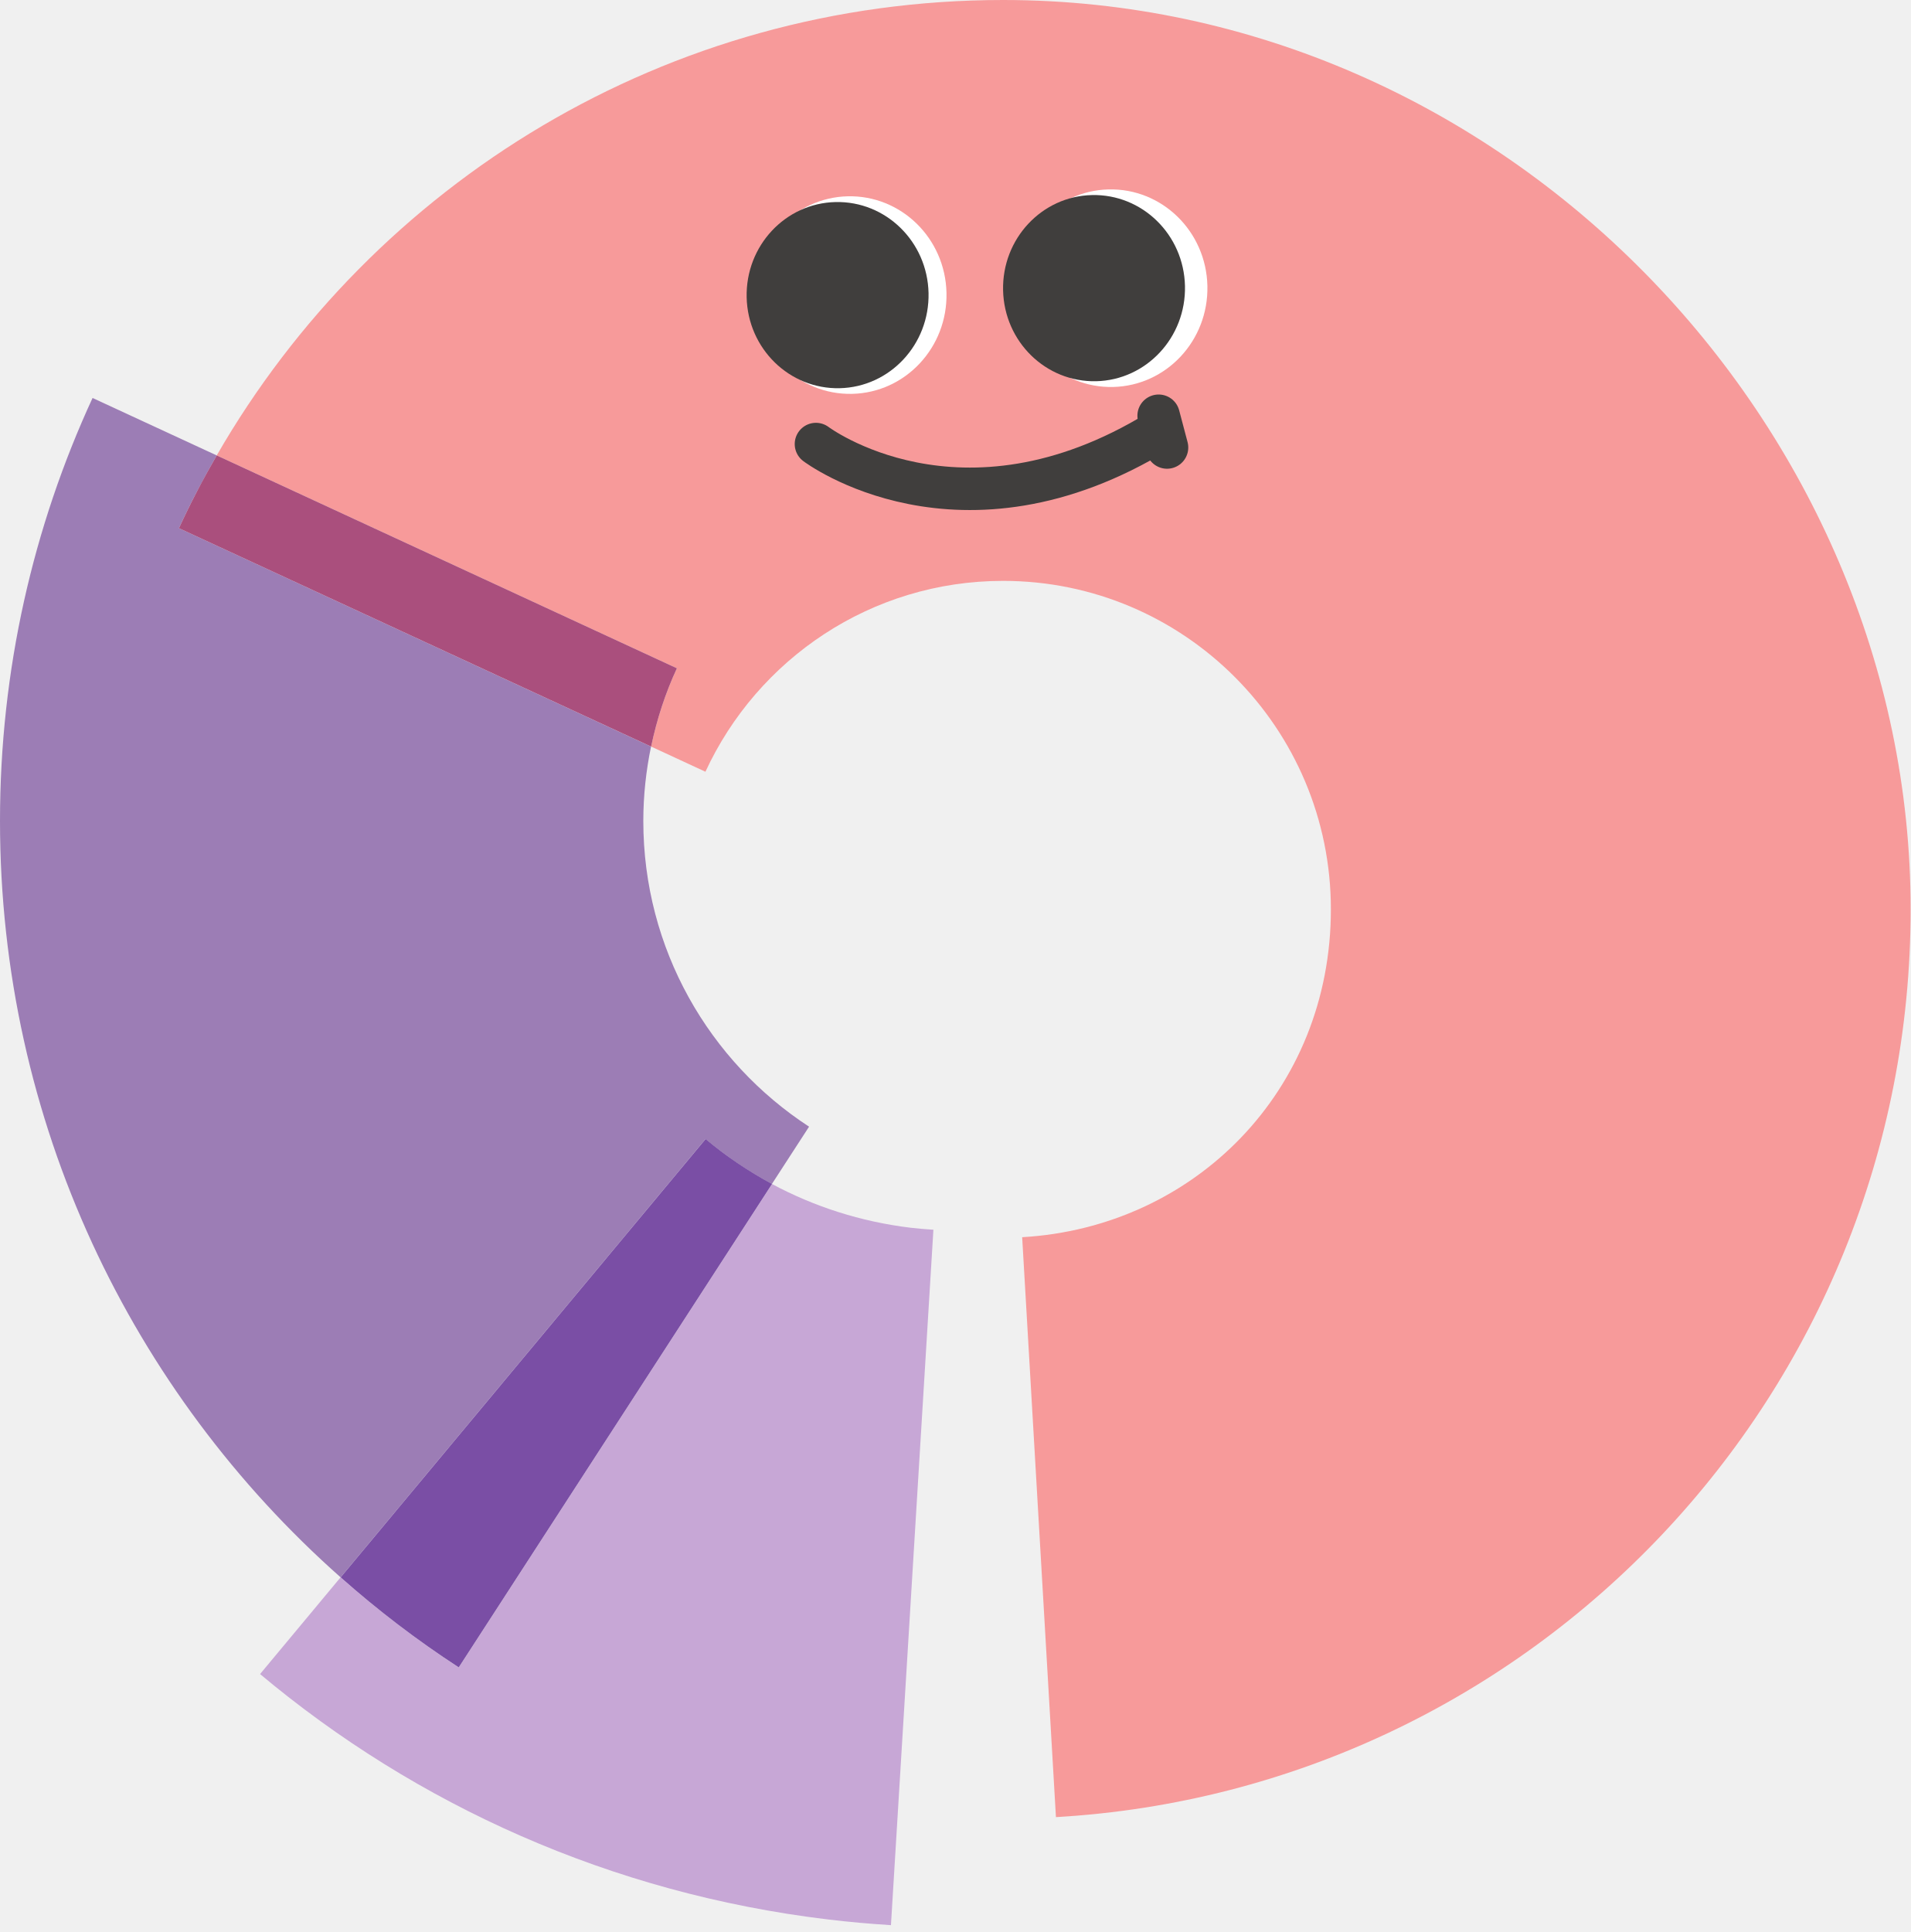
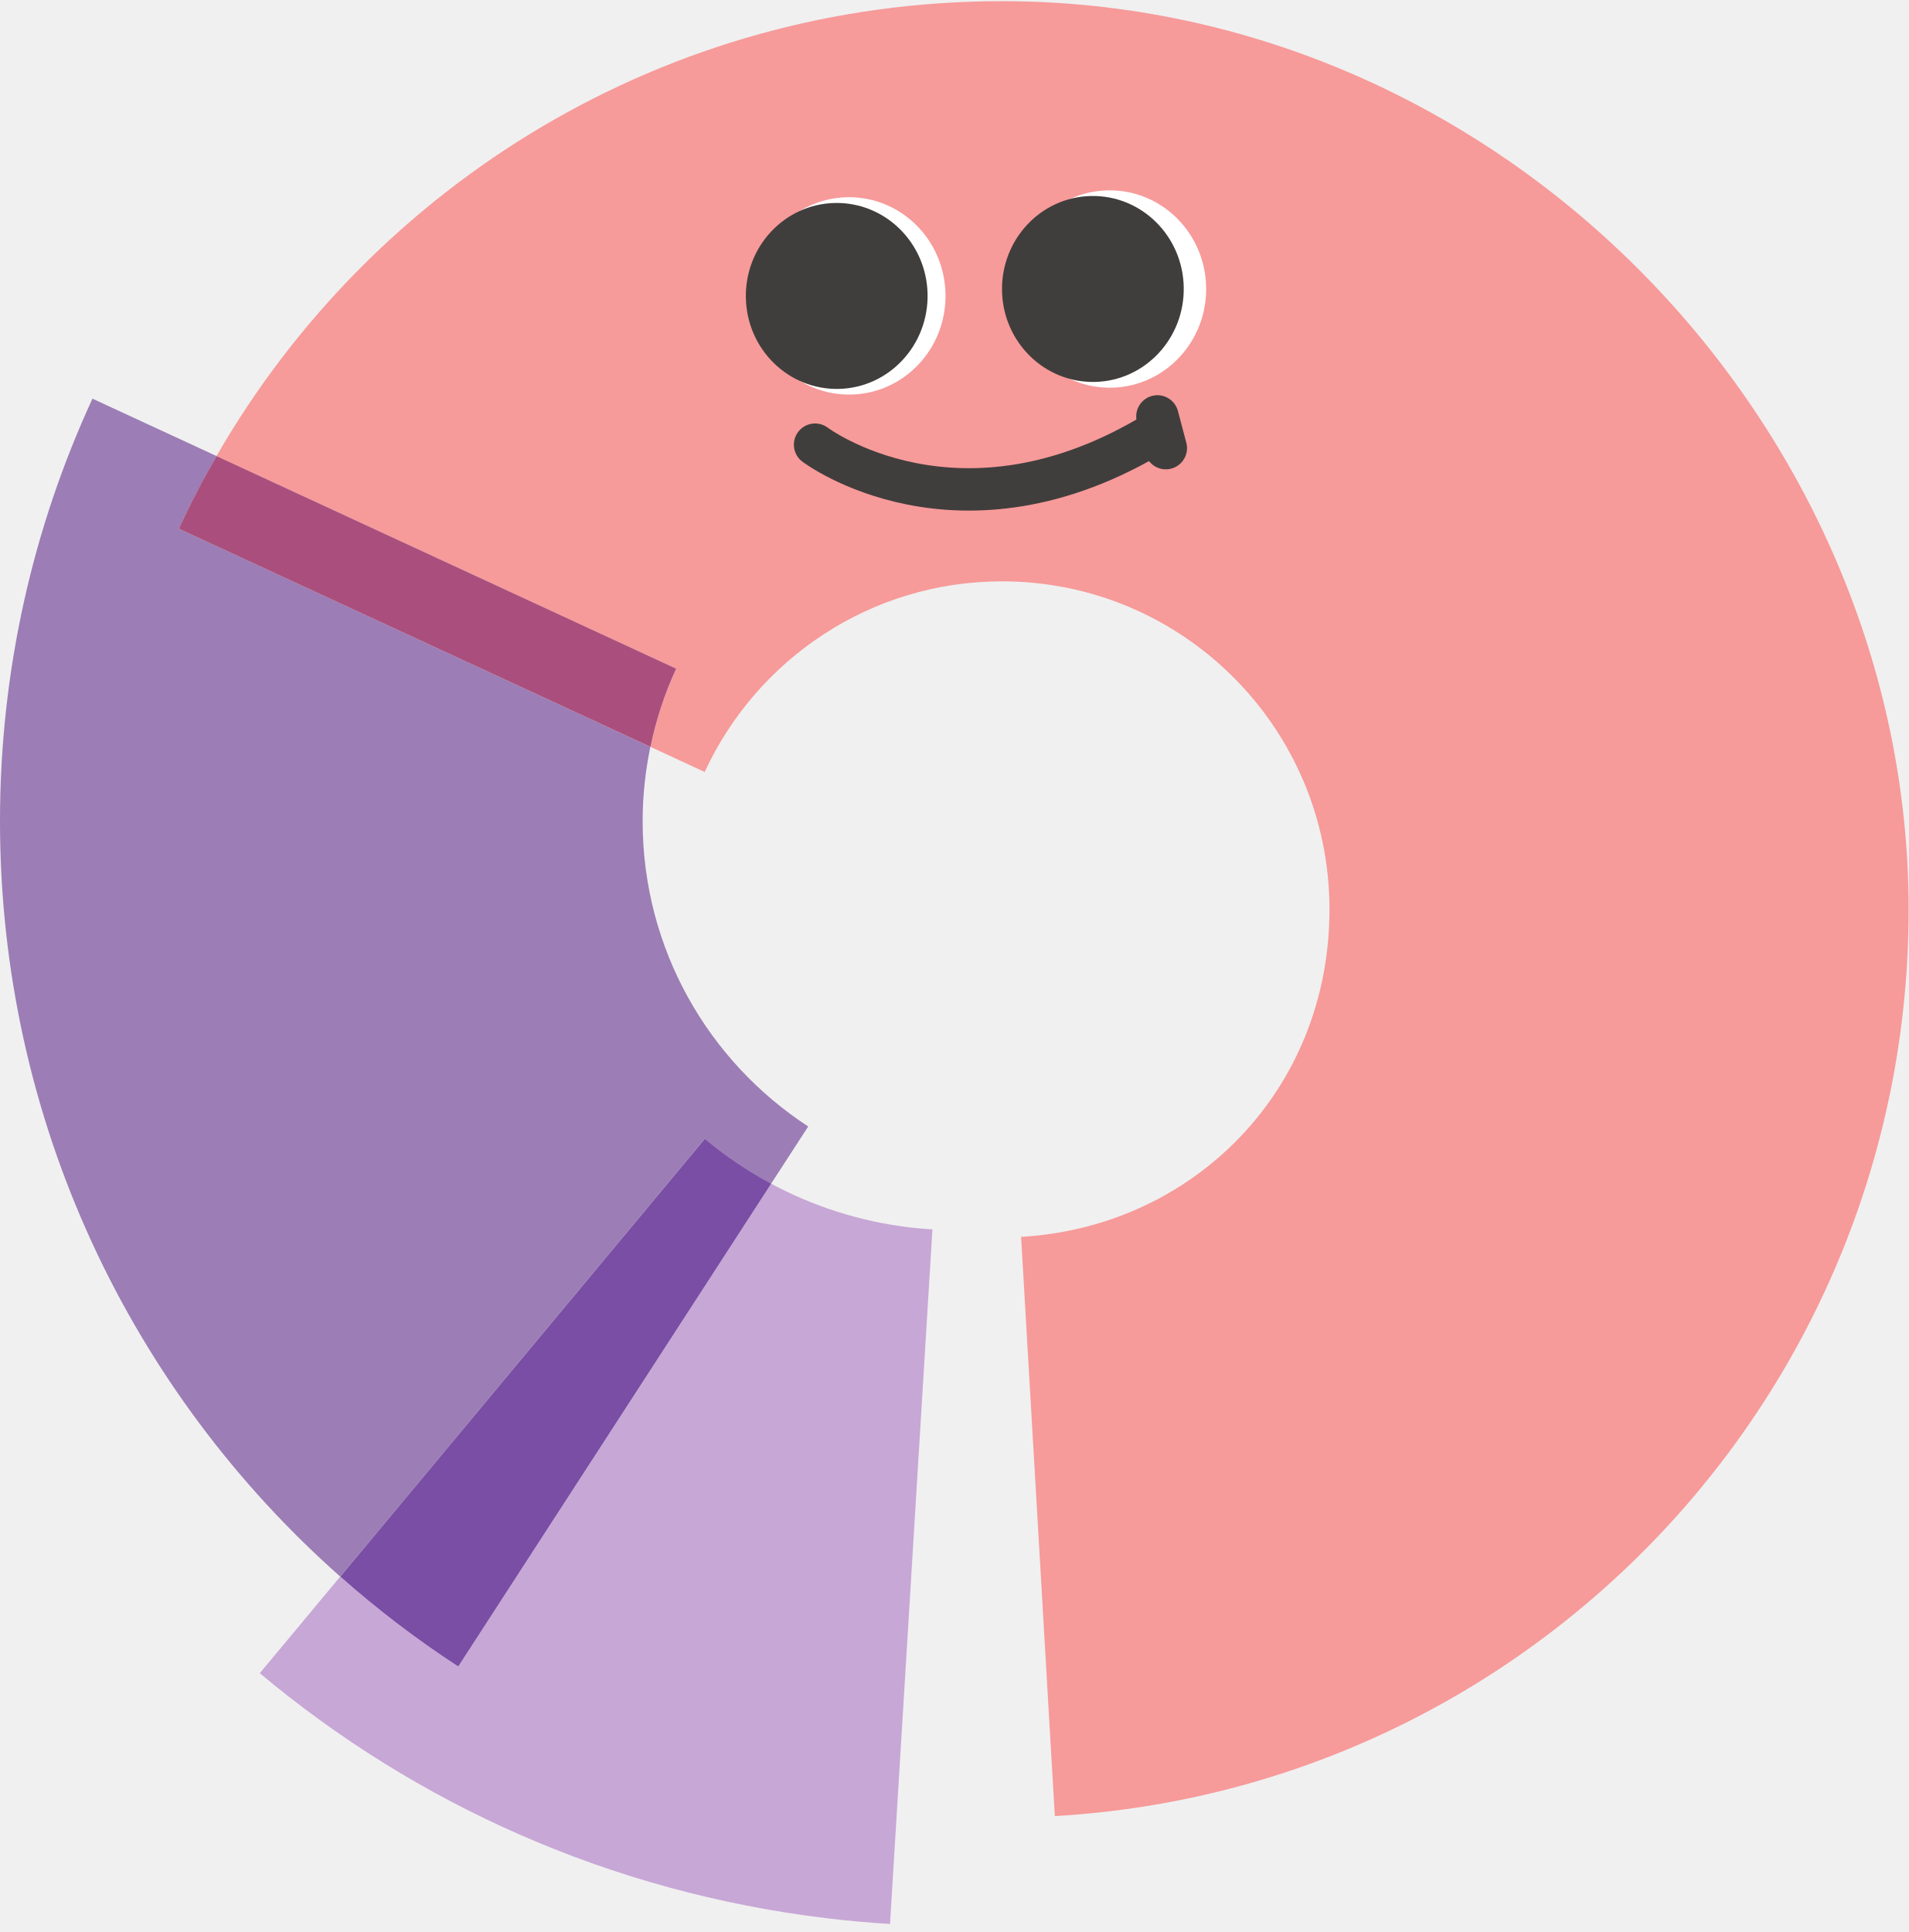
- <svg xmlns="http://www.w3.org/2000/svg" width="90" height="91" viewBox="0 0 90 91" fill="none">
+ <svg xmlns="http://www.w3.org/2000/svg" width="81" height="82" viewBox="0 0 90 91" fill="none">
  <path d="M10.209 21.451L4.36 18.745C1.564 24.807 0 31.553 0 38.669C0 52.856 6.208 65.584 16.044 74.294L33.234 53.649C34.196 54.455 35.243 55.166 36.362 55.765L38.111 53.068C33.413 50.005 30.303 44.704 30.303 38.669C30.303 37.467 30.433 36.296 30.667 35.165L8.429 24.879C8.968 23.703 9.57 22.564 10.209 21.451Z" fill="#9C7DB5" />
  <path d="M47.25 0C31.413 0 17.595 8.629 10.209 21.451L31.885 31.477C31.346 32.643 30.941 33.877 30.671 35.165L33.229 36.35C35.679 31.044 41.033 27.36 47.25 27.36C55.777 27.36 62.691 34.287 62.691 42.831C62.691 51.374 56.258 57.805 48.149 58.274L49.74 85.589C72.19 84.296 90 65.651 90 42.831C90 20.01 70.859 0 47.25 0Z" fill="#F79A9A" />
  <path d="M10.209 21.451C9.566 22.564 8.968 23.708 8.429 24.879L30.671 35.165C30.941 33.877 31.346 32.639 31.885 31.477L10.209 21.451Z" fill="#AA4F7D" />
  <path d="M16.044 74.294L12.25 78.851C19.604 85.013 28.765 89.178 38.992 90.408C39.99 90.529 40.979 90.615 41.968 90.678L43.968 57.922C43.613 57.9 43.254 57.868 42.894 57.828C40.538 57.544 38.34 56.828 36.367 55.77L21.609 78.541C19.649 77.261 17.792 75.843 16.044 74.298V74.294Z" fill="#C7A7D6" />
  <path d="M16.044 74.293C17.788 75.838 19.649 77.261 21.609 78.536L36.367 55.765C35.248 55.162 34.2 54.455 33.238 53.648L16.048 74.293H16.044Z" fill="#7A4EA5" />
  <path d="M47.78 13.682C47.839 16.254 49.92 18.285 52.433 18.227C54.946 18.168 56.933 16.038 56.874 13.466C56.816 10.895 54.735 8.863 52.222 8.922C49.709 8.98 47.722 11.111 47.78 13.682Z" fill="white" />
  <path d="M47.25 13.673C47.304 16.096 49.268 18.01 51.633 17.956C53.997 17.902 55.872 15.894 55.818 13.471C55.764 11.048 53.8 9.133 51.435 9.188C49.071 9.242 47.196 11.25 47.25 13.673Z" fill="#403E3D" />
  <path d="M35.49 14.007C35.549 16.578 37.63 18.61 40.143 18.551C42.656 18.492 44.643 16.362 44.584 13.791C44.526 11.219 42.444 9.188 39.932 9.246C37.419 9.305 35.432 11.435 35.49 14.007Z" fill="white" />
  <path d="M35.171 14.002C35.225 16.425 37.189 18.339 39.554 18.285C41.919 18.231 43.793 16.223 43.739 13.8C43.685 11.377 41.721 9.462 39.356 9.517C36.992 9.571 35.117 11.579 35.171 14.002Z" fill="#403E3D" />
  <path d="M38.435 20.915C38.435 20.915 45.218 26.045 54.577 20.303" stroke="#403E3D" stroke-width="2" stroke-linecap="round" stroke-linejoin="round" />
  <path d="M54.577 19.582L54.973 21.078" stroke="#403E3D" stroke-width="2" stroke-linecap="round" stroke-linejoin="round" />
</svg>
